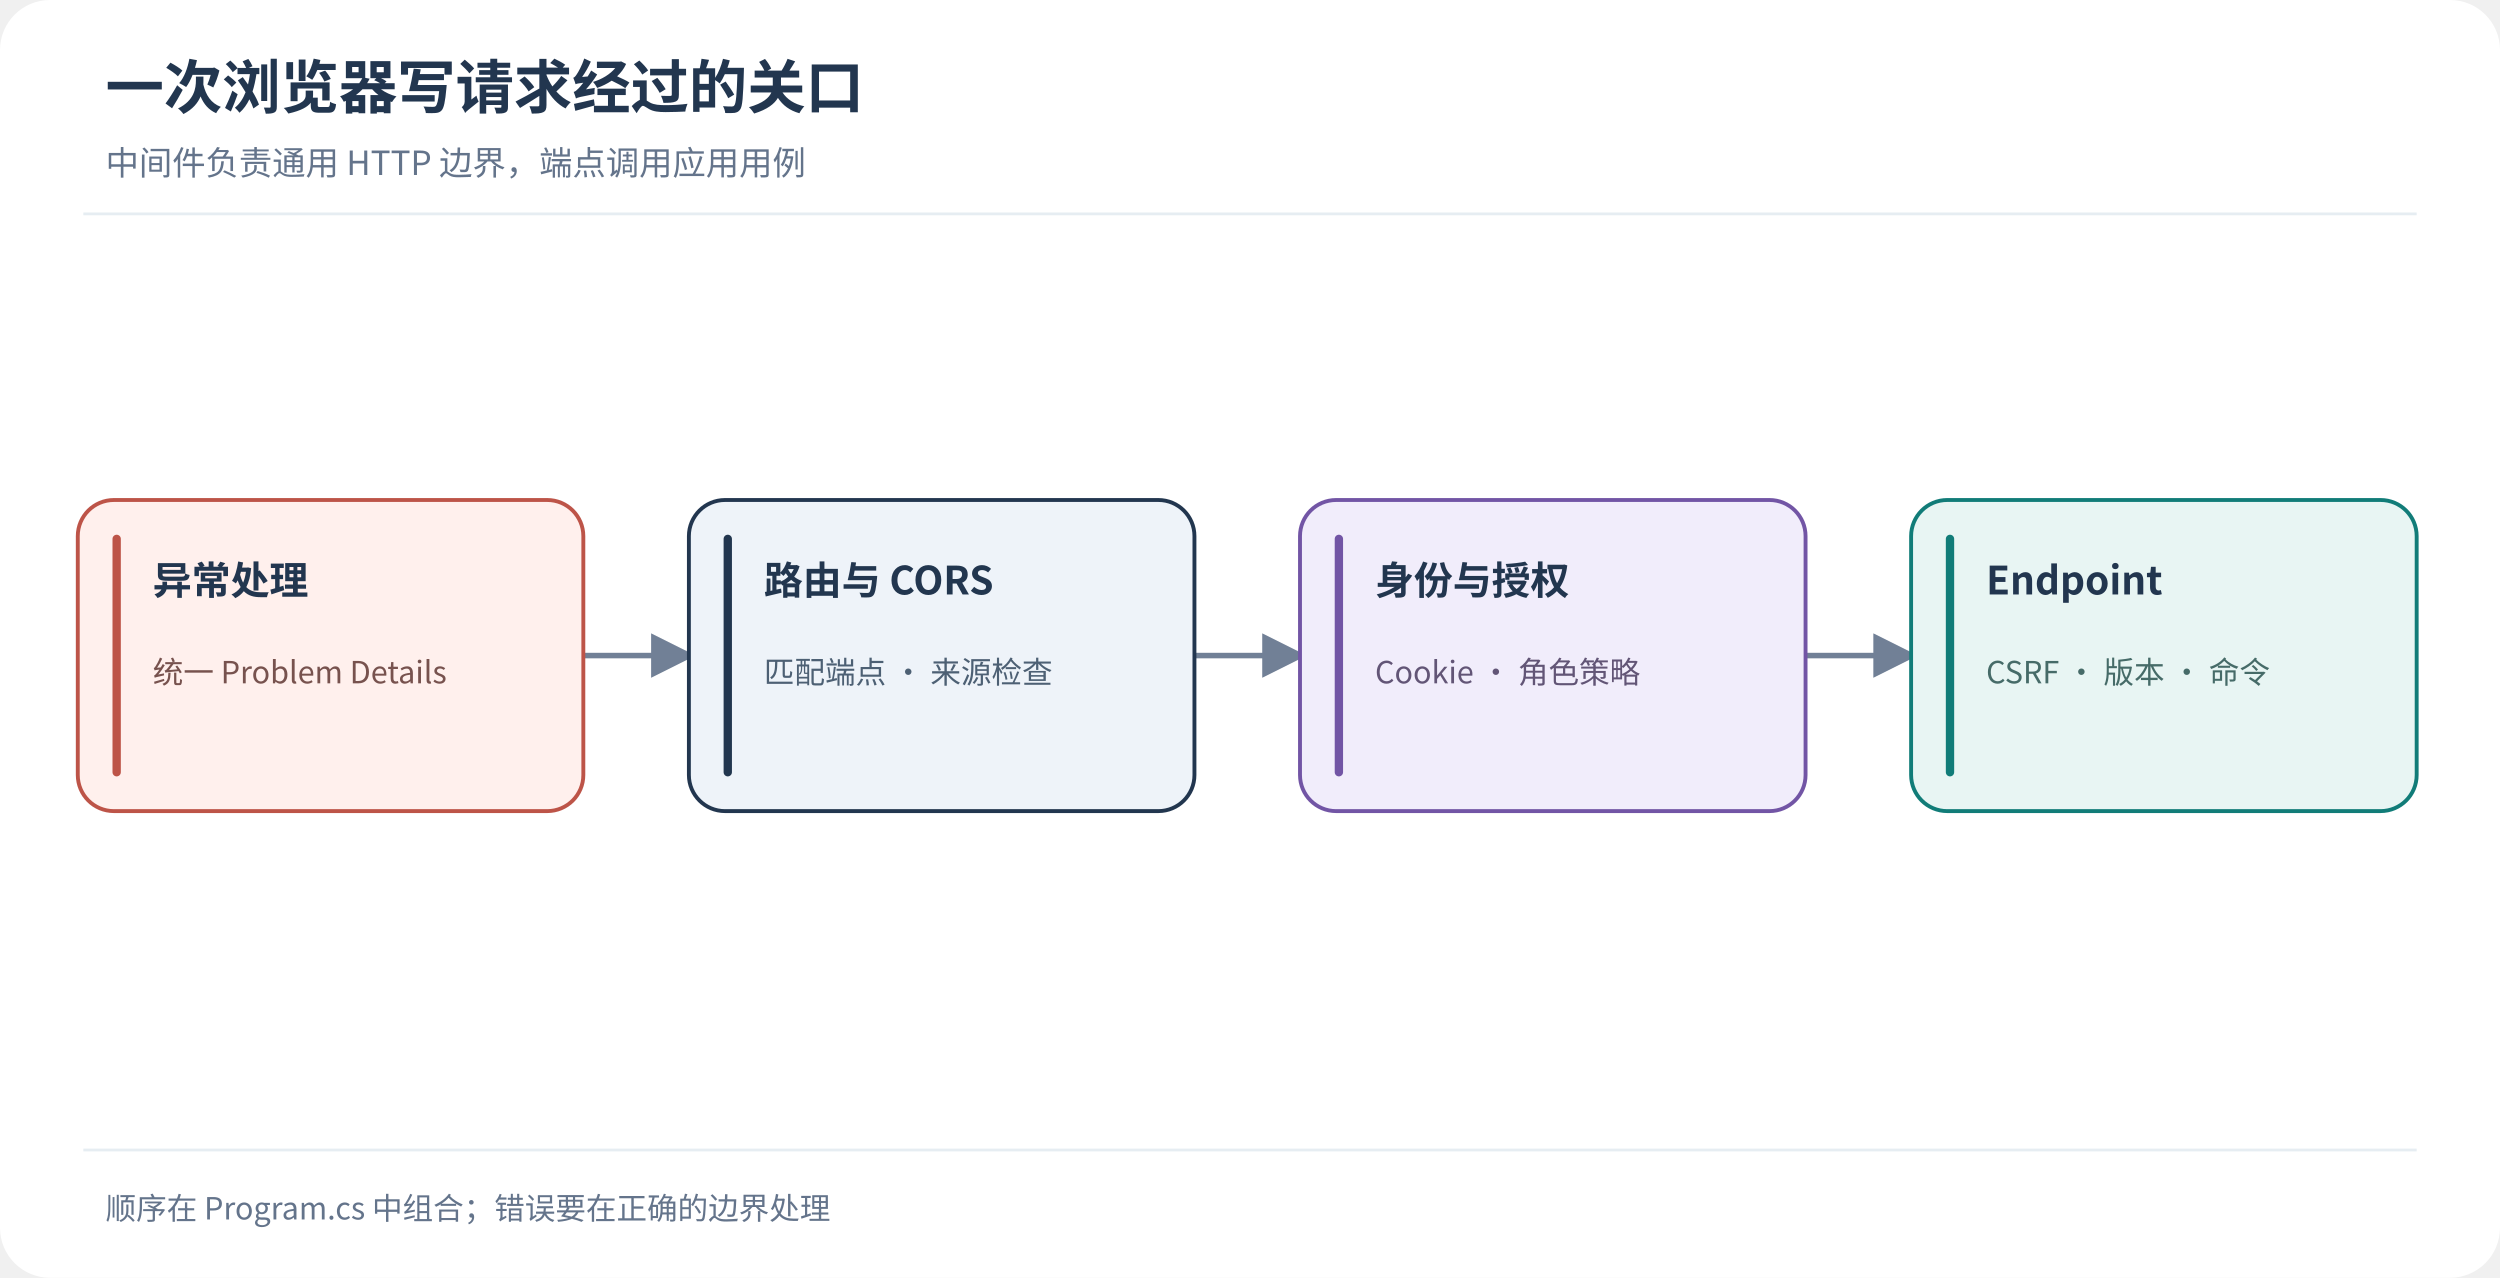
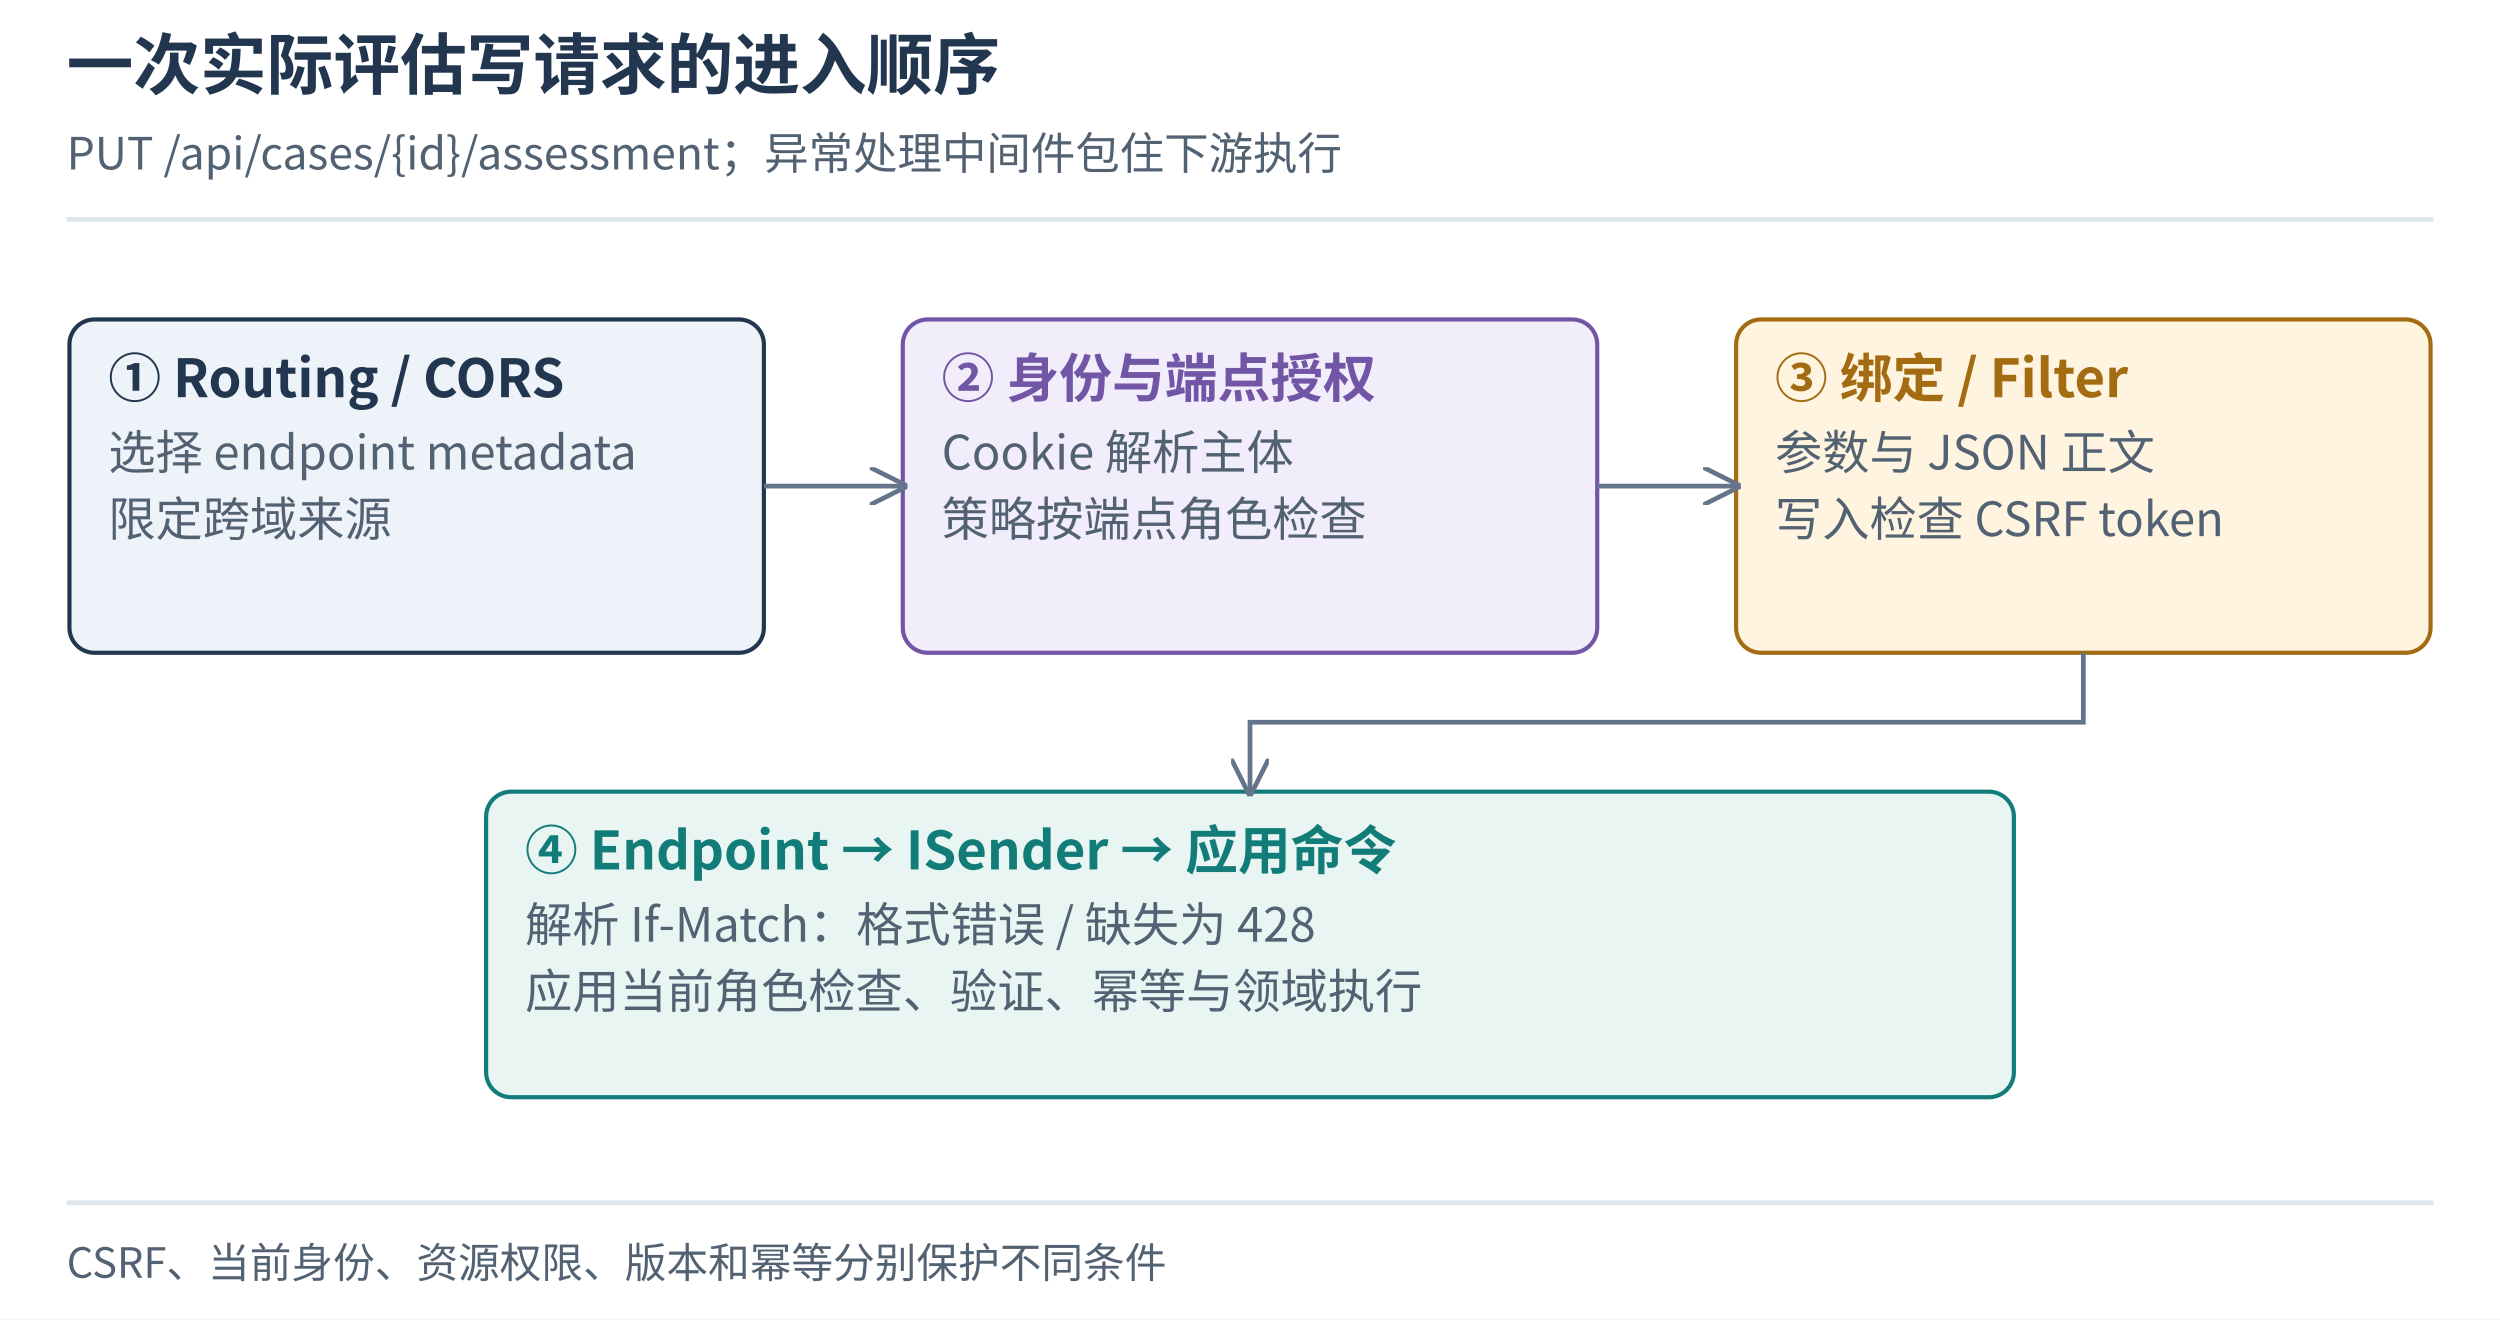
- <svg xmlns="http://www.w3.org/2000/svg" width="900" height="460" viewBox="0 0 900 460">
-   <rect width="100%" height="100%" rx="18" fill="#ffffff" />
-   <path d="M 30 77 H 870" stroke="#e6edf2" stroke-width="1" />
-   <text x="38" y="39" font-family="Microsoft YaHei, Noto Sans CJK SC, sans-serif" font-size="21px" font-weight="700" fill="#22364f">一次浏览器写请求经过的关口</text>
-   <text x="38" y="63" font-family="Microsoft YaHei, Noto Sans CJK SC, sans-serif" font-size="12px" font-weight="400" fill="#64748b">中间件负责通用 HTTP 边界，端点调用应用用例</text>
+ <svg xmlns="http://www.w3.org/2000/svg" width="900" height="475" viewBox="0 0 900 475">
+   <rect width="900" height="100%" fill="white" />
  <defs>
-     <marker id="arrow" viewBox="0 0 10 10" refX="8.5" refY="5" markerWidth="8" markerHeight="8" orient="auto-start-reverse">
-       <path d="M 0 0 L 10 5 L 0 10 z" fill="#718096" />
+     <marker id="arrow" markerWidth="8" markerHeight="8" refX="7" refY="4" orient="auto">
+       <path d="M0 0L8 4L0 8" fill="none" stroke="#64748b" />
    </marker>
  </defs>
-   <path d="M 210 236.0 C 252 236.0, 206 236.0, 248 236.0" fill="none" stroke="#718096" stroke-width="2" marker-end="url(#arrow)" />
-   <path d="M 430 236.0 C 472 236.0, 426 236.0, 468 236.0" fill="none" stroke="#718096" stroke-width="2" marker-end="url(#arrow)" />
-   <path d="M 650 236.0 C 692 236.0, 646 236.0, 688 236.0" fill="none" stroke="#718096" stroke-width="2" marker-end="url(#arrow)" />
-   <rect x="28" y="180" width="182" height="112" rx="13" fill="#fff0ed" stroke="#bd5448" stroke-width="1.4" />
-   <path d="M 42 194 V 278" stroke="#bd5448" stroke-width="3" stroke-linecap="round" />
-   <text x="55" y="214" font-family="Microsoft YaHei, Noto Sans CJK SC, sans-serif" font-size="14px" font-weight="700" fill="#22364f">异常处理</text>
-   <text x="55" y="246" font-family="Microsoft YaHei, Noto Sans CJK SC, sans-serif" font-size="11px" font-weight="400" fill="#77524e">统一 Problem Details</text>
-   <rect x="248" y="180" width="182" height="112" rx="13" fill="#eef3f9" stroke="#22364f" stroke-width="1.4" />
-   <path d="M 262 194 V 278" stroke="#22364f" stroke-width="3" stroke-linecap="round" />
-   <text x="275" y="214" font-family="Microsoft YaHei, Noto Sans CJK SC, sans-serif" font-size="14px" font-weight="700" fill="#22364f">路由与 CORS</text>
-   <text x="275" y="246" font-family="Microsoft YaHei, Noto Sans CJK SC, sans-serif" font-size="11px" font-weight="400" fill="#4d6074">匹配端点 · 来源检查</text>
-   <rect x="468" y="180" width="182" height="112" rx="13" fill="#f1edfb" stroke="#7255a5" stroke-width="1.4" />
-   <path d="M 482 194 V 278" stroke="#7255a5" stroke-width="3" stroke-linecap="round" />
-   <text x="495" y="214" font-family="Microsoft YaHei, Noto Sans CJK SC, sans-serif" font-size="14px" font-weight="700" fill="#22364f">身份与授权</text>
-   <text x="495" y="246" font-family="Microsoft YaHei, Noto Sans CJK SC, sans-serif" font-size="11px" font-weight="400" fill="#625576">Cookie · 角色策略</text>
-   <rect x="688" y="180" width="182" height="112" rx="13" fill="#e8f5f3" stroke="#117c78" stroke-width="1.4" />
-   <path d="M 702 194 V 278" stroke="#117c78" stroke-width="3" stroke-linecap="round" />
-   <text x="715" y="214" font-family="Microsoft YaHei, Noto Sans CJK SC, sans-serif" font-size="14px" font-weight="700" fill="#22364f">Endpoint</text>
-   <text x="715" y="246" font-family="Microsoft YaHei, Noto Sans CJK SC, sans-serif" font-size="11px" font-weight="400" fill="#466b68">CSRF · 版本 · 命令</text>
-   <path d="M 30 414 H 870" stroke="#e6edf2" stroke-width="1" />
-   <text x="38" y="439" font-family="Microsoft YaHei, Noto Sans CJK SC, sans-serif" font-size="11px" font-weight="400" fill="#64748b">顺序在 Program.cs 中组合；错误要在正确的边界处理</text>
+   <text x="24" y="32" font-family="Microsoft YaHei,Noto Sans CJK SC,sans-serif" font-size="24" fill="#22364f" font-weight="700">一次实际评估写请求的进入顺序</text>
+   <text x="24" y="61" font-family="Microsoft YaHei,Noto Sans CJK SC,sans-serif" font-size="16" fill="#526273" font-weight="400">PUT /api/cases/{id}/assessment；异常处理中间件包住下游执行</text>
+   <path d="M24 79H876" fill="none" stroke="#dbe5ea" stroke-width="1.7" />
+   <path d="M24 433H876" fill="none" stroke="#dbe5ea" stroke-width="1.7" />
+   <text x="24" y="460" font-family="Microsoft YaHei,Noto Sans CJK SC,sans-serif" font-size="15" fill="#526273" font-weight="400">CSRF、当前身份、资源权限、版本和幂等分别保护不同条件</text>
+   <rect x="25" y="115" width="250" height="120" rx="9" fill="#eef3f9" stroke="#22364f" stroke-width="1.5" />
+   <text x="39" y="143" font-family="Microsoft YaHei,Noto Sans CJK SC,sans-serif" font-size="19" fill="#22364f" font-weight="700">① Routing / CORS</text>
+   <text x="39" y="169" font-family="Microsoft YaHei,Noto Sans CJK SC,sans-serif" font-size="17" fill="#526273" font-weight="400">选择 endpoint metadata</text>
+   <text x="39" y="193" font-family="Microsoft YaHei,Noto Sans CJK SC,sans-serif" font-size="17" fill="#526273" font-weight="400">限定跨域来源</text>
+   <rect x="325" y="115" width="250" height="120" rx="9" fill="#f1edfb" stroke="#7255a5" stroke-width="1.5" />
+   <text x="339" y="143" font-family="Microsoft YaHei,Noto Sans CJK SC,sans-serif" font-size="19" fill="#7255a5" font-weight="700">② 身份与端点授权</text>
+   <text x="339" y="169" font-family="Microsoft YaHei,Noto Sans CJK SC,sans-serif" font-size="17" fill="#526273" font-weight="400">Cookie 解析主体</text>
+   <text x="339" y="193" font-family="Microsoft YaHei,Noto Sans CJK SC,sans-serif" font-size="17" fill="#526273" font-weight="400">策略按端点角色检查</text>
+   <rect x="625" y="115" width="250" height="120" rx="9" fill="#fff4df" stroke="#a36c13" stroke-width="1.5" />
+   <text x="639" y="143" font-family="Microsoft YaHei,Noto Sans CJK SC,sans-serif" font-size="19" fill="#a36c13" font-weight="700">③ 绑定 / Filter</text>
+   <text x="639" y="169" font-family="Microsoft YaHei,Noto Sans CJK SC,sans-serif" font-size="17" fill="#526273" font-weight="400">参数与 JSON 正文</text>
+   <text x="639" y="193" font-family="Microsoft YaHei,Noto Sans CJK SC,sans-serif" font-size="17" fill="#526273" font-weight="400">写入检查 CSRF token</text>
+   <path d="M275 175L325 175" fill="none" stroke="#64748b" stroke-width="1.7" marker-end="url(#arrow)" />
+   <path d="M575 175L625 175" fill="none" stroke="#64748b" stroke-width="1.7" marker-end="url(#arrow)" />
+   <rect x="175" y="285" width="550" height="110" rx="9" fill="#e8f5f3" stroke="#117c78" stroke-width="1.5" />
+   <text x="189" y="313" font-family="Microsoft YaHei,Noto Sans CJK SC,sans-serif" font-size="19" fill="#117c78" font-weight="700">④ Endpoint → ISender → 应用命令</text>
+   <text x="189" y="339" font-family="Microsoft YaHei,Noto Sans CJK SC,sans-serif" font-size="17" fill="#526273" font-weight="400">解析 If-Match：格式错误 / 缺失为 428</text>
+   <text x="189" y="363" font-family="Microsoft YaHei,Noto Sans CJK SC,sans-serif" font-size="17" fill="#526273" font-weight="400">应用当前角色检查、验证、幂等与领域执行</text>
+   <path d="M750 235V260H450V285" fill="none" stroke="#64748b" stroke-width="1.7" marker-end="url(#arrow)" />
</svg>
